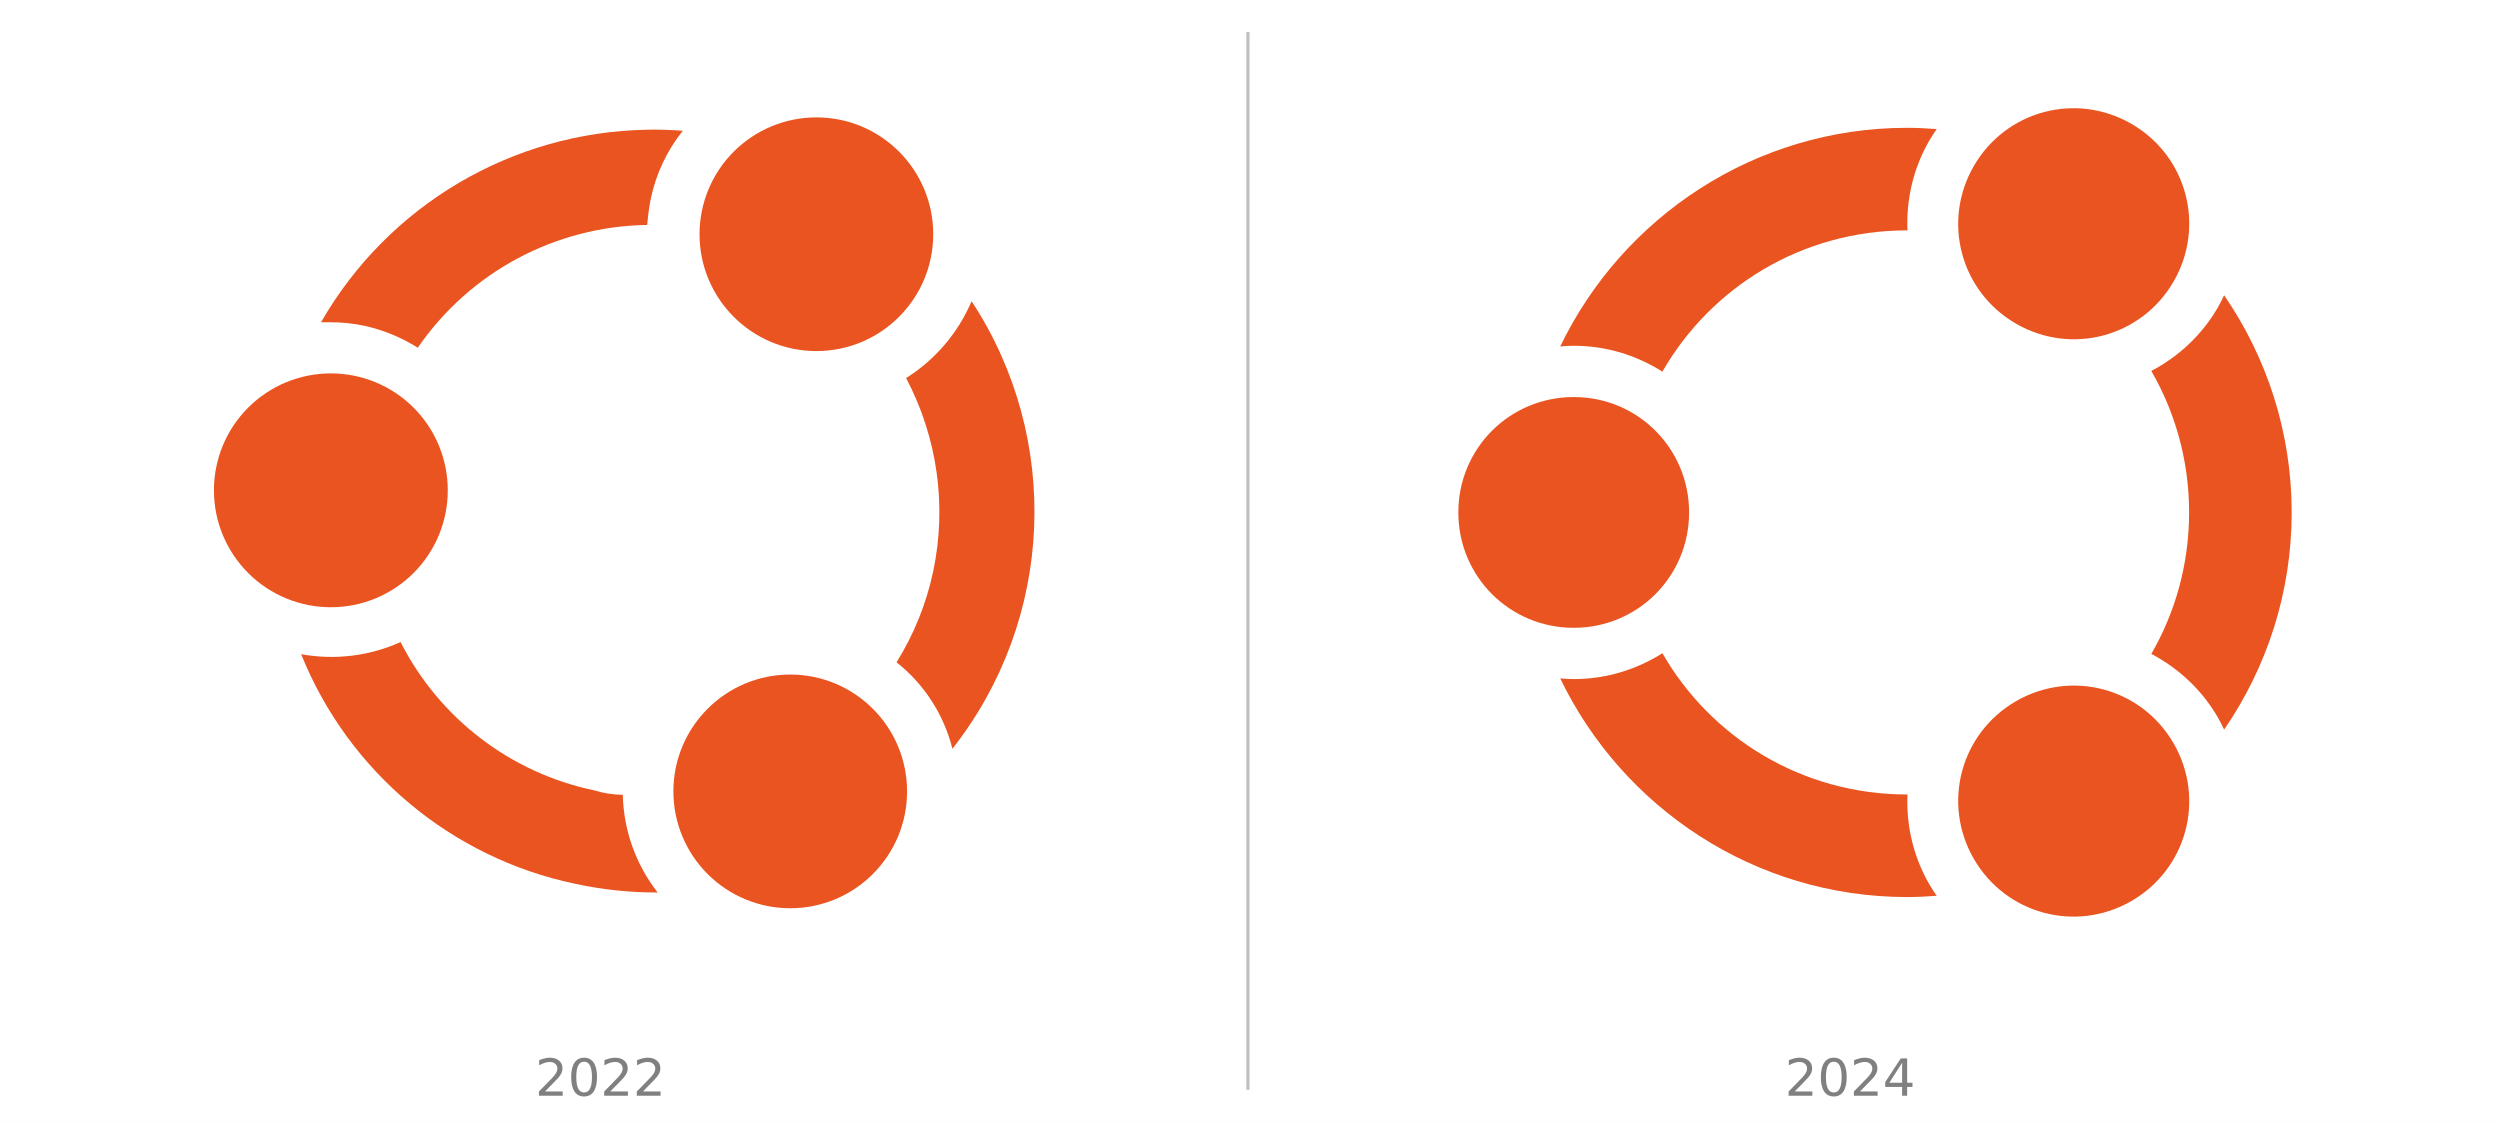
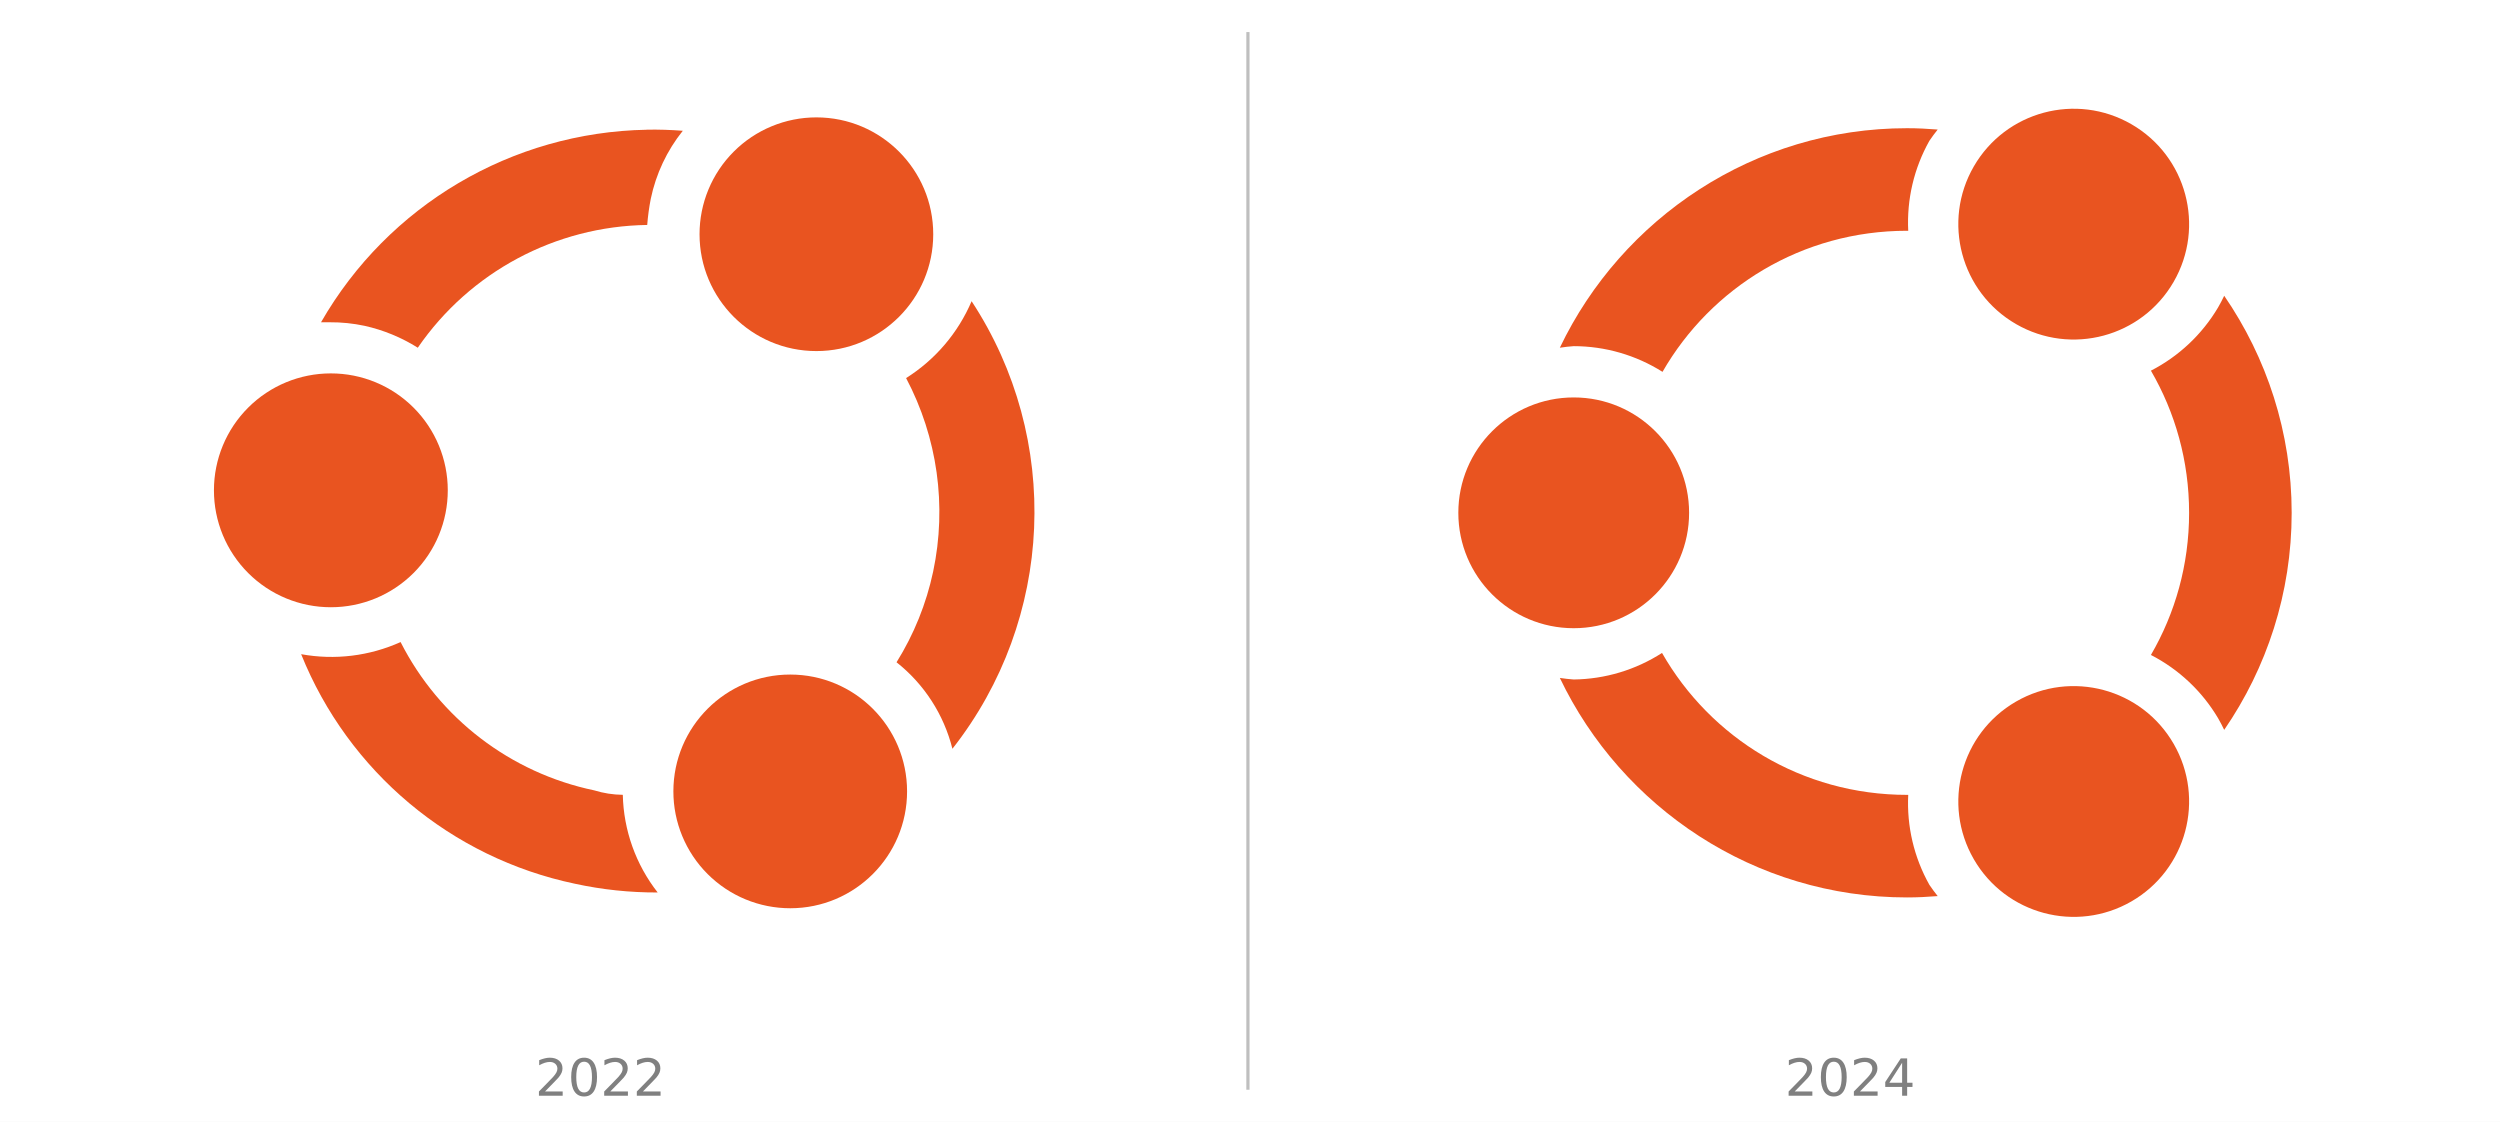
<svg xmlns="http://www.w3.org/2000/svg" version="1.1" viewBox="0 0 1560 700" id="svg6" width="1560" height="700" xml:space="preserve">
  <defs id="defs6" />
  <rect style="fill:#ffffff;stroke-width:0;stroke-linejoin:bevel;fill-opacity:1" id="rect1" width="1560" height="700" x="0" y="0" />
  <g id="layer1" style="display:inline" transform="translate(133.5,64)">
    <g fill="#808080" id="g6" transform="matrix(43.52996,0,0,43.52996,-83.31632,-102.3625)" style="opacity:1;fill:#e95420;fill-opacity:1;stroke:none;stroke-width:0;stroke-dasharray:none">
      <path d="M 10.176,10.551 A 1.675,1.675 0 0 1 11.85,12.225 1.675,1.675 0 0 1 10.176,13.901 1.675,1.675 0 0 1 8.5,12.225 1.675,1.675 0 0 1 10.176,10.551 Z" id="path1" style="fill:#e95420;fill-opacity:1;stroke:none;stroke-width:0;stroke-dasharray:none" />
      <path d="m 4.59,10.086 a 4.04,4.04 0 0 0 2.775,2.125 1.445,1.445 0 0 0 0.41,0.064 2.355,2.355 0 0 0 0.5,1.4 5.5,5.5 0 0 1 -1.185,-0.125 5.435,5.435 0 0 1 -3.926,-3.291 2.415,2.415 0 0 0 1.426,-0.174 z" id="path2" style="fill:#e95420;fill-opacity:1;stroke:none;stroke-width:0;stroke-dasharray:none" />
      <path d="M 3.59,6.234 A 1.675,1.675 0 0 1 5.266,7.91 1.675,1.675 0 0 1 3.59,9.586 1.675,1.675 0 0 1 1.914,7.91 1.675,1.675 0 0 1 3.59,6.234 Z" id="path3" style="fill:#e95420;fill-opacity:1;stroke:none;stroke-width:0;stroke-dasharray:none" />
      <path d="M 12.775,5.199 A 5.5,5.5 0 0 1 12.5,11.615 2.29,2.29 0 0 0 11.699,10.375 4.04,4.04 0 0 0 12.224,9.074 4.11,4.11 0 0 0 11.836,6.301 2.425,2.425 0 0 0 12.775,5.199 Z" id="path4" style="fill:#e95420;fill-opacity:1;stroke:none;stroke-width:0;stroke-dasharray:none" />
      <path d="m 8.119,2.74 a 5.5,5.5 0 0 1 0.516,0.016 2.315,2.315 0 0 0 -0.459,0.975 3.21,3.21 0 0 0 -0.051,0.375 4.06,4.06 0 0 0 -3.289,1.76 2.42,2.42 0 0 0 -0.762,-0.314 2.325,2.325 0 0 0 -0.5,-0.051 h -0.125 a 5.5,5.5 0 0 1 4.67,-2.76 z" id="path5" style="fill:#e95420;fill-opacity:1;stroke:none;stroke-width:0;stroke-dasharray:none" />
      <path d="M 10.551,2.564 A 1.675,1.675 0 0 1 12.225,4.24 1.675,1.675 0 0 1 10.551,5.914 1.675,1.675 0 0 1 8.875,4.24 1.675,1.675 0 0 1 10.551,2.564 Z" id="path6" style="fill:#e95420;fill-opacity:1;stroke:none;stroke-width:0;stroke-dasharray:none" />
    </g>
  </g>
-   <g id="layer2" style="display:inline" transform="translate(910,63.75668)">
-     <path id="circle" style="color:#000000;fill:#e95420;fill-opacity:1;stroke:none;stroke-width:0;stroke-linejoin:bevel;stroke-dasharray:none" d="M 280,16 C 184.882,16 102.375,71.852 63.588,152.428 66.371,152.202 69.161,152 72,152 c 20.331,0 39.279,5.984 55.338,16.152 C 157.642,115.382 214.48,80 280,80 c 0.086,0 0.17,0.006 0.256,0.006 -0.804,-19.037 3.487,-38.489 13.678,-56.139 1.421,-2.462 2.993,-4.78 4.582,-7.08 C 292.397,16.316 286.236,16 280,16 Z m 197.844,104.48 c -1.181,2.484 -2.379,4.965 -3.777,7.387 -10.165,17.606 -24.819,31.024 -41.654,39.848 C 447.397,193.635 456,223.758 456,256 c 0,32.242 -8.603,62.365 -23.588,88.285 16.835,8.823 31.489,22.242 41.654,39.848 1.398,2.422 2.596,4.903 3.777,7.387 C 504.401,352.907 520,306.222 520,256 520,205.778 504.401,159.093 477.844,120.48 Z M 127.338,343.848 C 111.279,354.016 92.331,360 72,360 69.161,360 66.371,359.798 63.588,359.572 102.375,440.148 184.882,496 280,496 c 6.236,0 12.397,-0.316 18.516,-0.787 -1.589,-2.3 -3.161,-4.618 -4.582,-7.08 -10.19,-17.65 -14.482,-37.102 -13.678,-56.139 C 280.17,431.994 280.086,432 280,432 214.48,432 157.642,396.618 127.338,343.848 Z" />
-     <path style="color:#000000;fill:#e95420;fill-opacity:1;stroke:none;stroke-width:0;stroke-linejoin:bevel;stroke-dasharray:none" d="m 72,184 c 39.954,0 72,32.046 72,72 0,39.954 -32.046,72 -72,72 C 32.046,328 0,295.954 0,256 0,216.046 32.046,184 72,184 Z" id="head-270" />
-     <path style="color:#000000;fill:#e95420;fill-opacity:1;stroke:none;stroke-width:0;stroke-linejoin:bevel;stroke-dasharray:none" d="M 321.646,472.133 C 301.669,437.532 313.399,393.756 348,373.779 c 34.601,-19.977 78.377,-8.247 98.354,26.354 19.977,34.601 8.247,78.377 -26.354,98.354 -34.601,19.977 -78.377,8.247 -98.354,-26.354 z" id="head-150" />
-     <path style="color:#000000;display:inline;fill:#e95420;fill-opacity:1;stroke:none;stroke-width:0;stroke-linejoin:bevel;stroke-dasharray:none" d="M 446.354,111.867 C 426.377,146.468 382.601,158.198 348,138.221 313.399,118.244 301.669,74.468 321.646,39.867 341.623,5.266 385.399,-6.464 420,13.513 c 34.601,19.977 46.331,63.753 26.354,98.354 z" id="head-30" />
-   </g>
  <path style="fill:#e95420;stroke:#bfbfbf;stroke-width:2;stroke-linejoin:bevel;stroke-dasharray:none;stroke-opacity:1" d="M 778.707,20 V 680" id="path7" />
  <text xml:space="preserve" style="font-size:32px;line-height:40px;font-family:'DejaVu Sans';-inkscape-font-specification:'DejaVu Sans';fill:#808080;fill-opacity:1;stroke:none;stroke-width:0;stroke-linejoin:bevel;stroke-dasharray:none;stroke-opacity:1" x="389.93" y="683.75" id="text7">
    <tspan id="tspan7" x="389.93" y="683.75" style="font-size:32px;line-height:40px;text-align:center;text-anchor:middle;fill:#808080;fill-opacity:1;stroke:none;stroke-width:0;stroke-dasharray:none;stroke-opacity:1">2022</tspan>
  </text>
  <text xml:space="preserve" style="font-size:32px;line-height:40px;font-family:'DejaVu Sans';-inkscape-font-specification:'DejaVu Sans';fill:#808080;fill-opacity:1;stroke:none;stroke-width:0;stroke-linejoin:bevel;stroke-dasharray:none;stroke-opacity:1" x="1169.727" y="683.75" id="text7-3">
    <tspan id="tspan7-5" x="1169.727" y="683.75" style="font-size:32px;line-height:40px;text-align:center;text-anchor:middle;fill:#808080;fill-opacity:1;stroke:none;stroke-width:0;stroke-dasharray:none;stroke-opacity:1">2024</tspan>
  </text>
+   <g id="Circle-of-Friends" style="fill:#e95420;fill-opacity:1;stroke:none;stroke-width:0;stroke-dasharray:none" transform="translate(910,63.99999)">
+     <path id="circle13" style="color:#000000;opacity:1;fill:#e95420;fill-opacity:1;stroke:none;stroke-width:0;stroke-linejoin:bevel;stroke-dasharray:none" d="M 280,16 C 184.669,16 102.017,72.109 63.34,152.977 A 104,104 0 0 1 72,152 104,104 0 0 1 127.404,168.037 C 157.725,115.33 214.528,80 280,80 c 0.248,0 0.491,0.017 0.738,0.018 a 104,104 0 0 1 13.195,-56.15 104,104 0 0 1 5.189,-7.033 C 292.806,16.331 286.442,16 280,16 Z m 197.902,104.562 a 104,104 0 0 1 -3.836,7.305 104,104 0 0 1 -41.893,39.432 C 447.307,193.312 456,223.586 456,256 c 0,32.414 -8.693,62.688 -23.826,88.701 a 104,104 0 0 1 41.893,39.432 104,104 0 0 1 3.836,7.305 C 504.425,352.841 520,306.186 520,256 520,205.814 504.425,159.159 477.902,120.562 Z M 127.1,343.434 A 104,104 0 0 1 72,360 104,104 0 0 1 63.34,359.023 C 102.017,439.891 184.669,496 280,496 c 6.442,0 12.806,-0.331 19.123,-0.834 a 104,104 0 0 1 -5.189,-7.033 104,104 0 0 1 -13.195,-56.15 C 280.491,431.983 280.248,432 280,432 214.308,432 157.344,396.433 127.1,343.434 Z" />
+     <circle style="opacity:1;fill:#e95420;fill-opacity:1;stroke:none;stroke-width:0;stroke-linejoin:bevel;stroke-dasharray:none;stroke-opacity:1" id="circle15" cx="72" cy="256" r="72" />
+     <circle style="opacity:1;fill:#e95420;fill-opacity:1;stroke:none;stroke-width:0;stroke-linejoin:bevel;stroke-dasharray:none;stroke-opacity:1" id="circle17" cx="-126.297" cy="-370.487" r="72" transform="rotate(120)" />
+     <circle style="opacity:1;fill:#e95420;fill-opacity:1;stroke:none;stroke-width:0;stroke-linejoin:bevel;stroke-dasharray:none;stroke-opacity:1" id="circle19" cx="-569.703" cy="114.487" r="72" transform="rotate(-120)" />
+   </g>
</svg>
